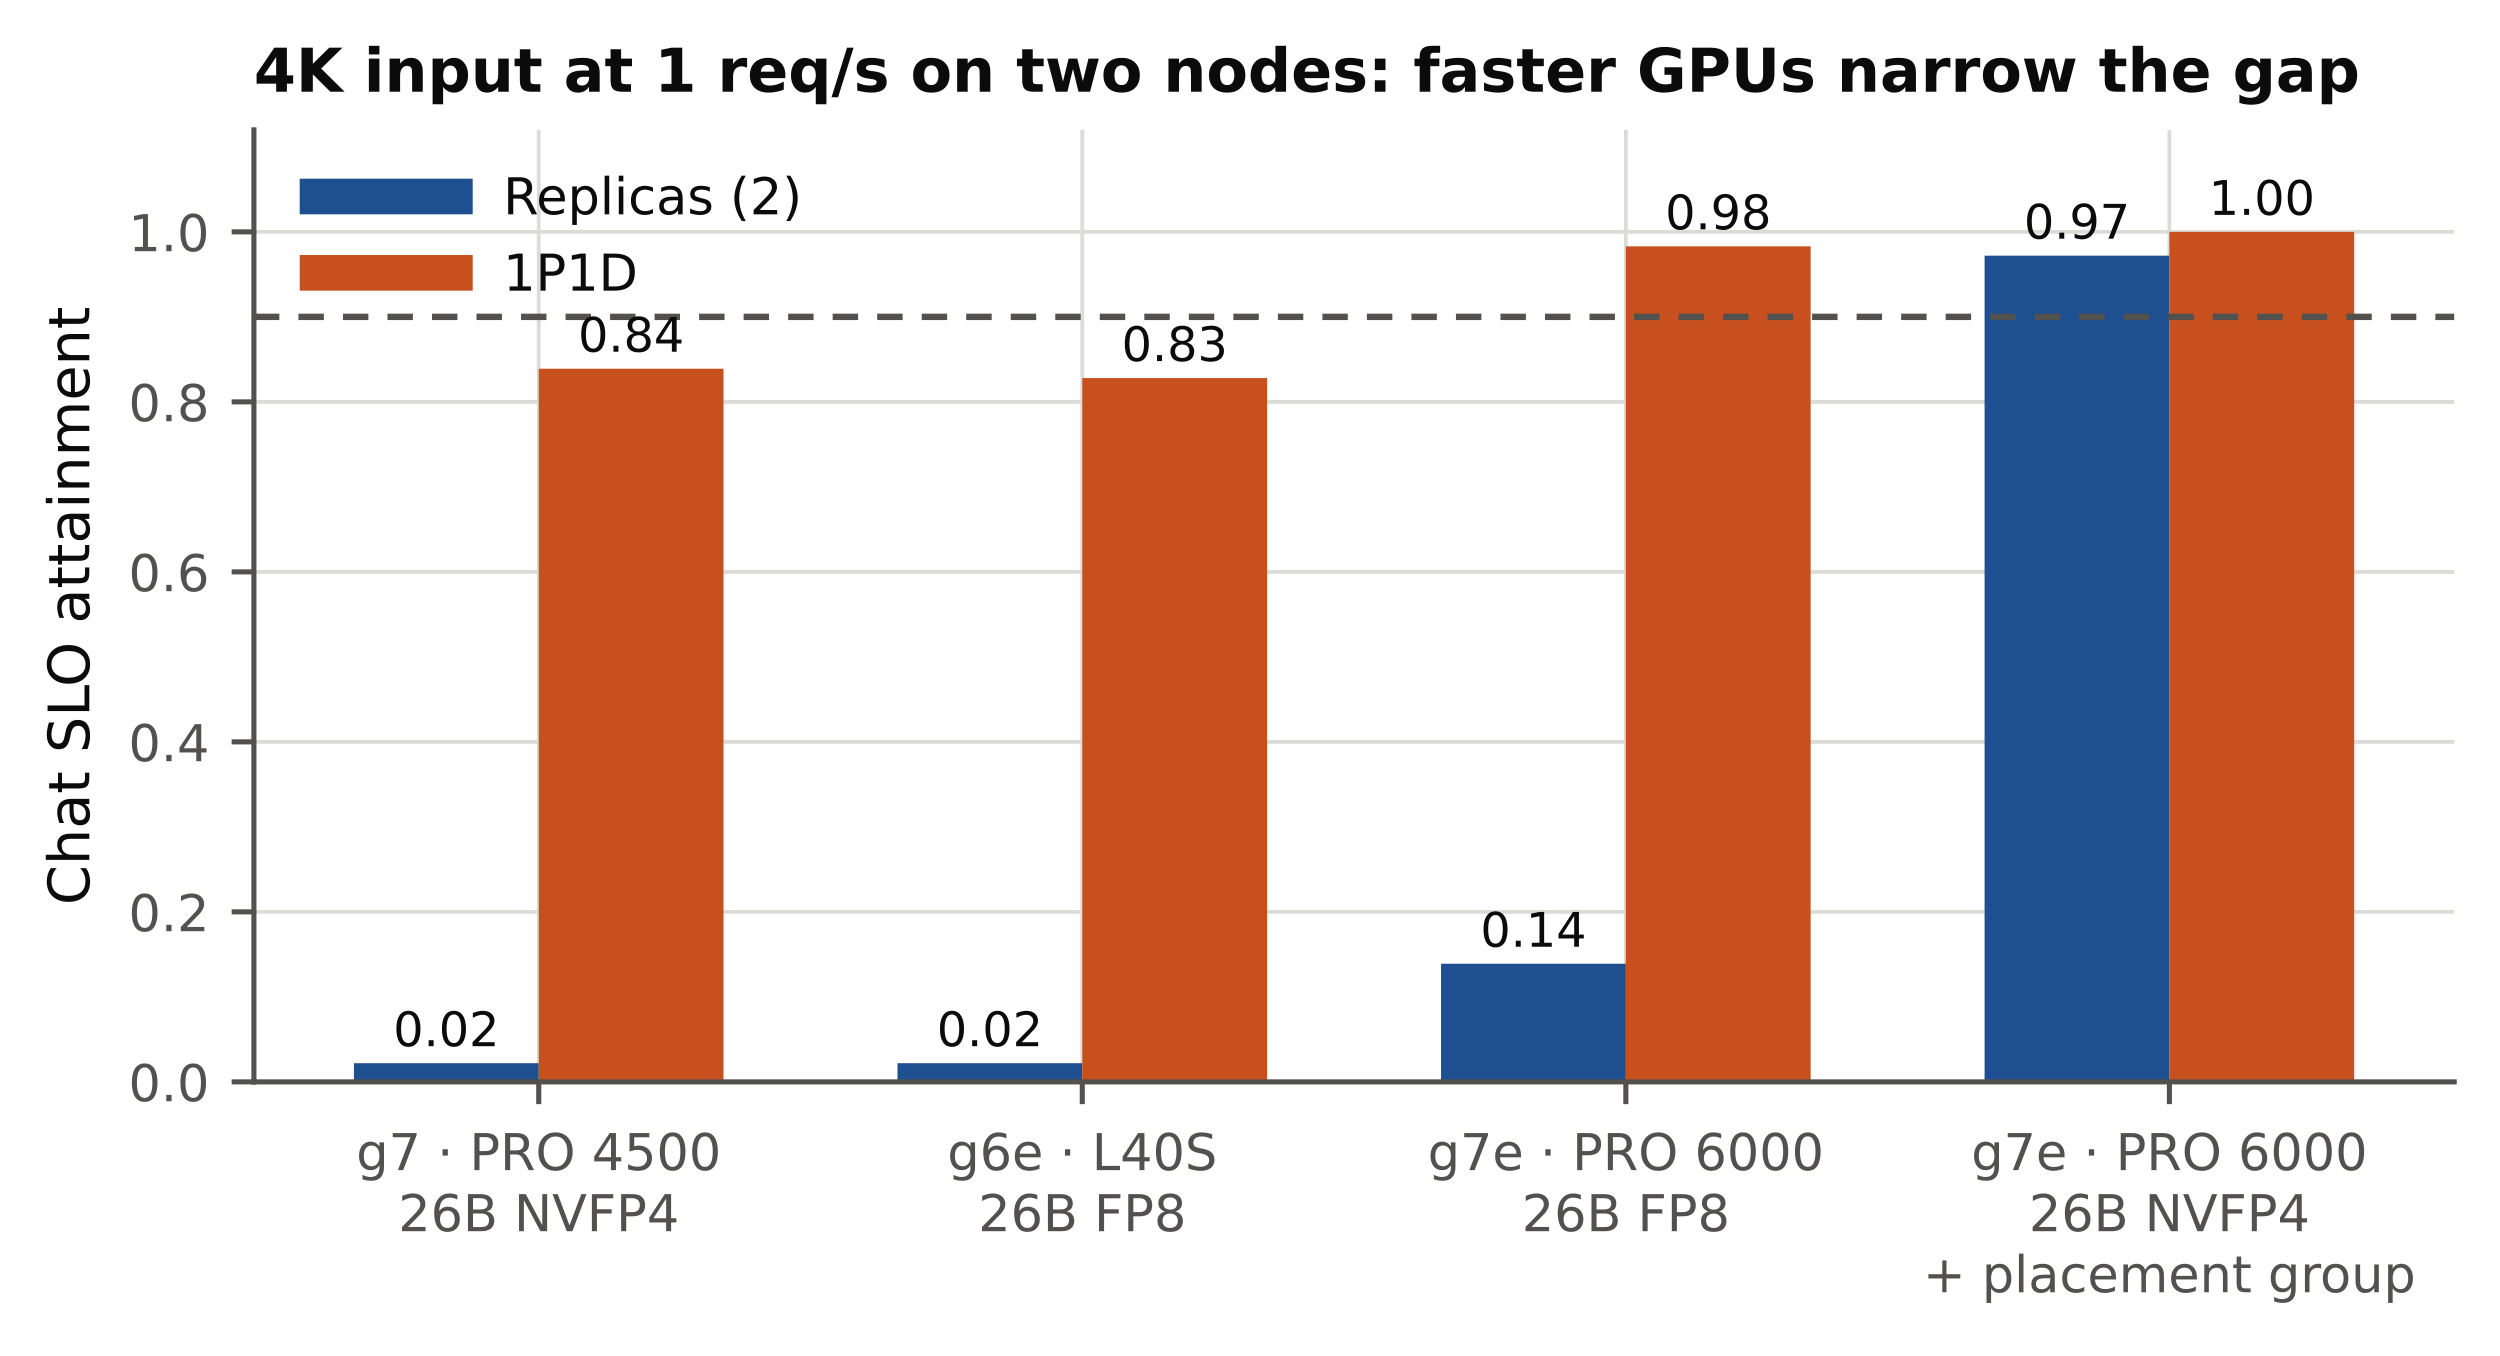
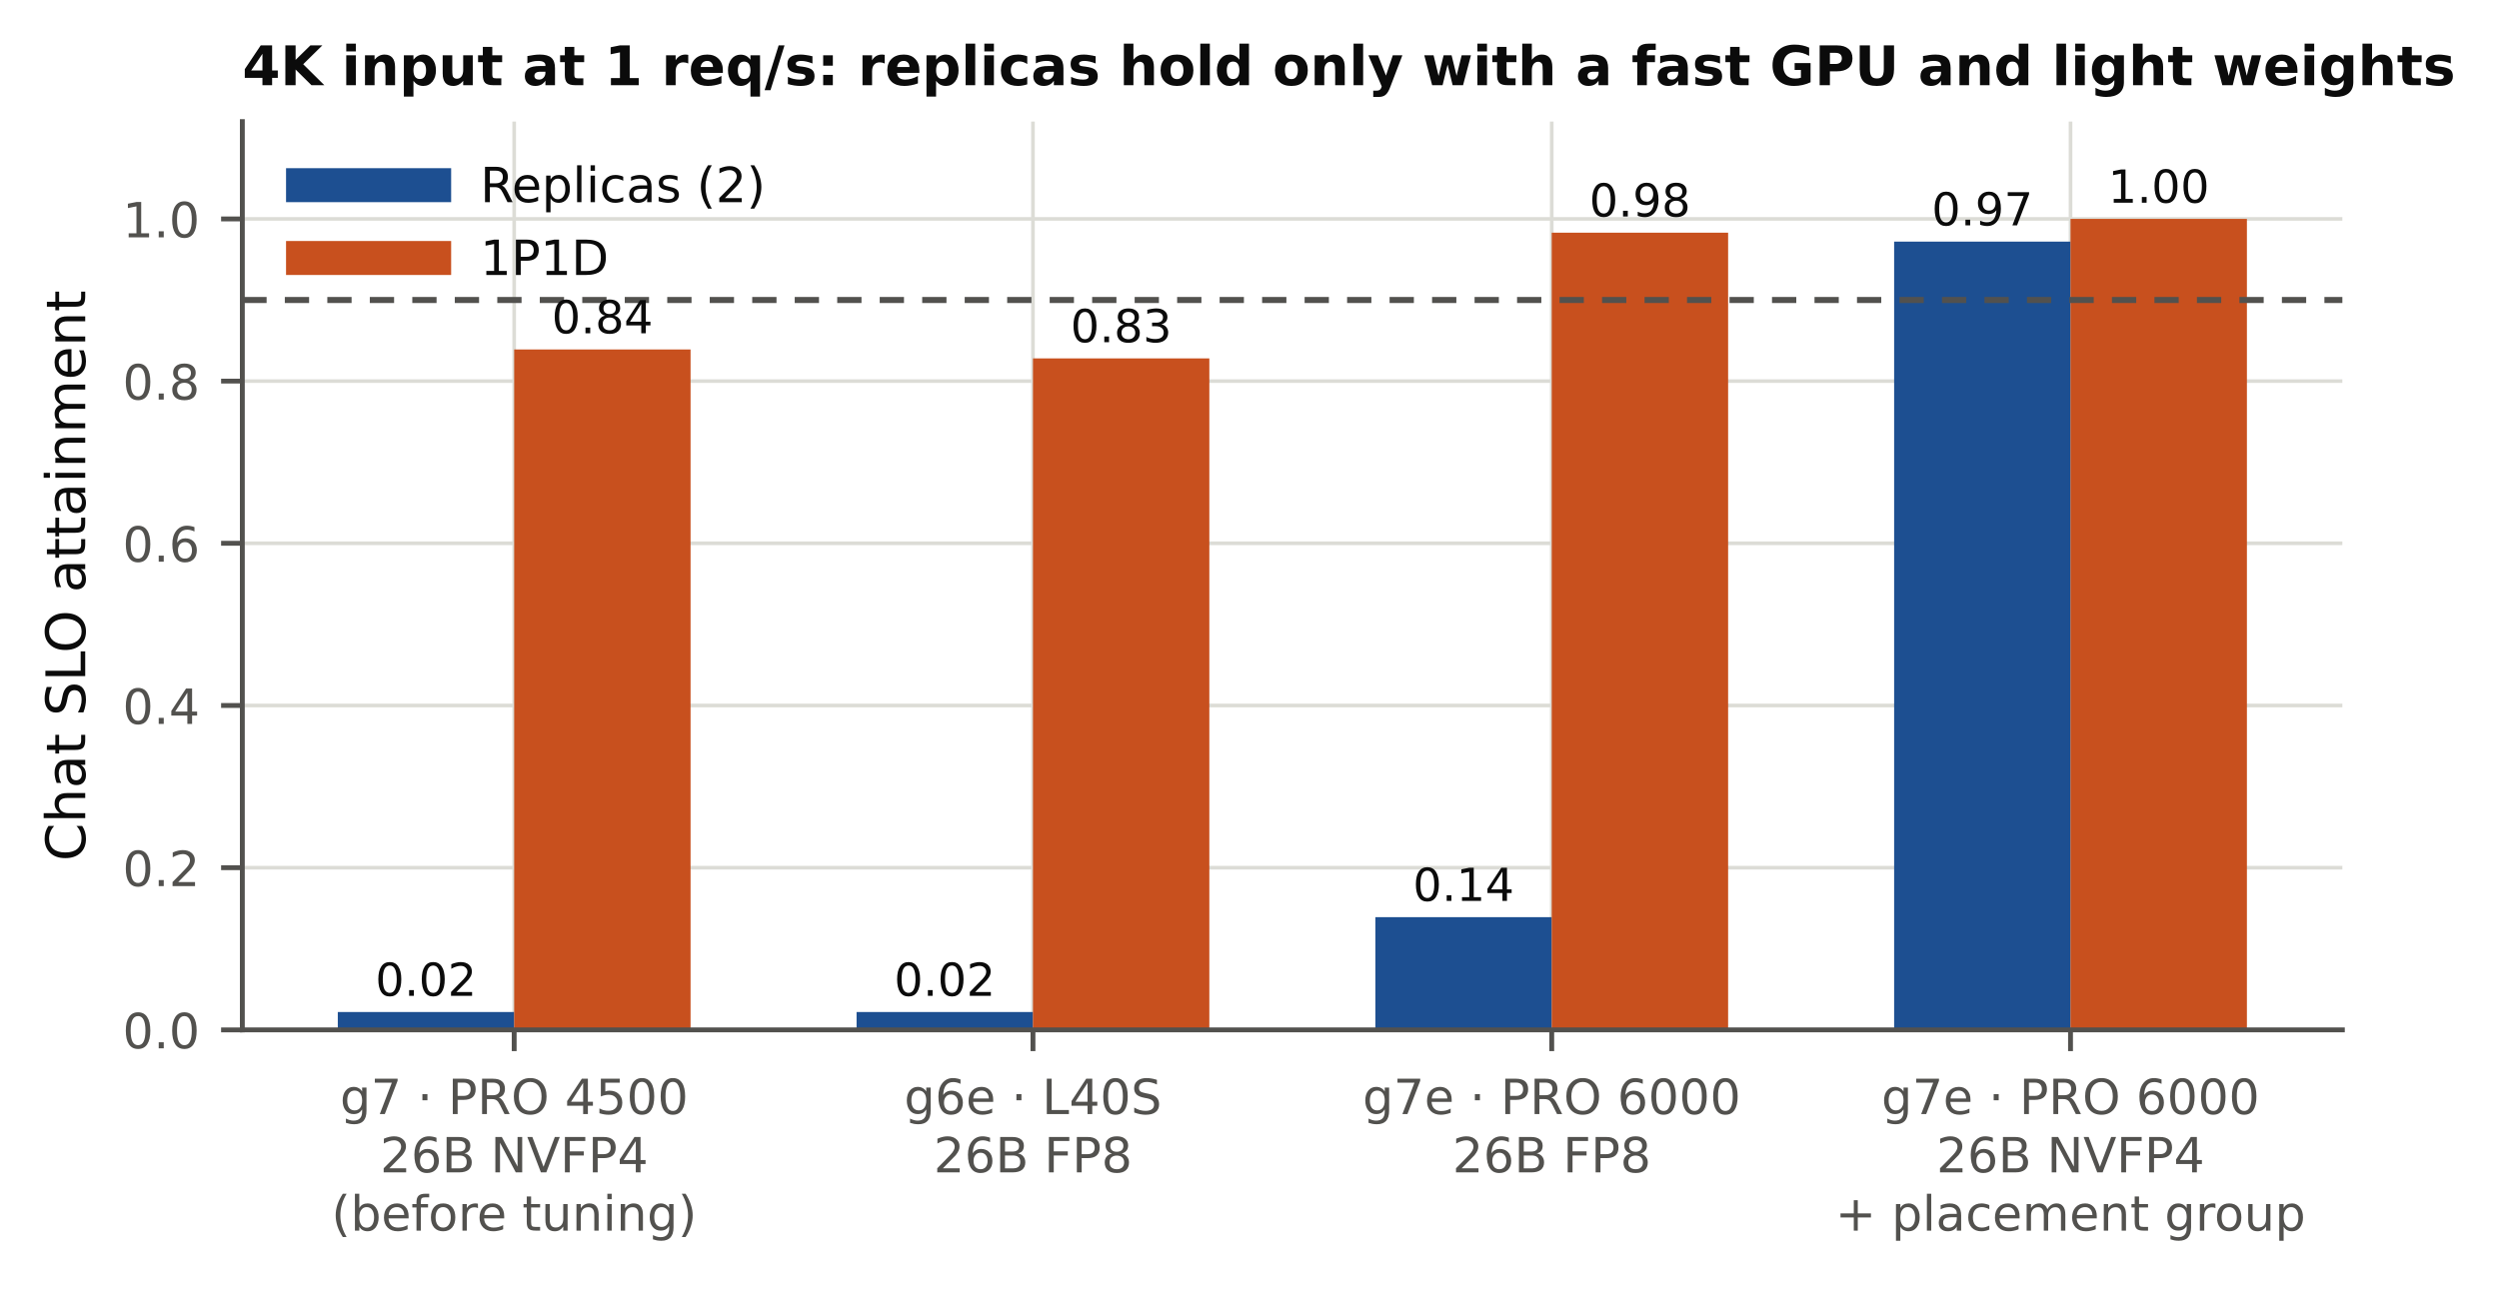
- <svg xmlns="http://www.w3.org/2000/svg" xmlns:xlink="http://www.w3.org/1999/xlink" width="393.083pt" height="213.112pt" viewBox="0 0 393.083 213.112" version="1.1">
+ <svg xmlns="http://www.w3.org/2000/svg" xmlns:xlink="http://www.w3.org/1999/xlink" width="411.688pt" height="212.732pt" viewBox="0 0 411.688 212.732" version="1.1">
  <defs>
    <style type="text/css">*{stroke-linejoin: round; stroke-linecap: butt}</style>
  </defs>
  <g id="figure_1">
    <g id="patch_1">
-       <path d="M 0 213.112  L 393.083 213.112  L 393.083 0  L 0 0  L 0 213.112  z " style="fill: none" />
+       <path d="M 0 212.732  L 411.688 212.732  L 411.688 -0  L 0 -0  L 0 212.732  z " style="fill: none" />
    </g>
    <g id="axes_1">
      <g id="patch_2">
-         <path d="M 39.923 170.107  L 385.883 170.107  L 385.883 20.419  L 39.923 20.419  L 39.923 170.107  z " style="fill: none" />
+         <path d="M 39.923 169.727  L 385.883 169.727  L 385.883 20.039  L 39.923 20.039  L 39.923 169.727  z " style="fill: none" />
      </g>
      <g id="matplotlib.axis_1">
        <g id="xtick_1">
          <g id="line2d_1">
-             <path d="M 84.707 170.107  L 84.707 20.419  " clip-path="url(#p7838398494)" style="fill: none; stroke: #dcdcd6; stroke-width: 0.6; stroke-linecap: square" />
+             <path d="M 84.707 169.727  L 84.707 20.039  " clip-path="url(#p7d61aff6e2)" style="fill: none; stroke: #dcdcd6; stroke-width: 0.6; stroke-linecap: square" />
          </g>
          <g id="line2d_2">
            <defs>
-               <path id="m64415ece80" d="M 0 0  L 0 3.5  " style="stroke: #52514e; stroke-width: 0.8" />
+               <path id="m05463c7494" d="M 0 0  L 0 3.5  " style="stroke: #52514e; stroke-width: 0.8" />
            </defs>
            <g>
-               <use xlink:href="#m64415ece80" x="84.707" y="170.107" style="fill: #52514e; stroke: #52514e; stroke-width: 0.8" />
+               <use xlink:href="#m05463c7494" x="84.707" y="169.727" style="fill: #52514e; stroke: #52514e; stroke-width: 0.8" />
            </g>
          </g>
          <g id="text_1">
-             <text style="font-size: 8px; font-family: 'DejaVu Sans', 'Bitstream Vera Sans', 'Computer Modern Sans Serif', 'Lucida Grande', 'Verdana', 'Geneva', 'Lucid', 'Arial', 'Helvetica', 'Avant Garde', sans-serif; fill: #52514e" transform="translate(56.01719 183.9854)">g7 · PRO 4500</text>
-             <text style="font-size: 8px; font-family: 'DejaVu Sans', 'Bitstream Vera Sans', 'Computer Modern Sans Serif', 'Lucida Grande', 'Verdana', 'Geneva', 'Lucid', 'Arial', 'Helvetica', 'Avant Garde', sans-serif; fill: #52514e" transform="translate(62.61469 193.587)">26B NVFP4</text>
+             <text style="font-size: 8px; font-family: 'DejaVu Sans', 'Bitstream Vera Sans', 'Computer Modern Sans Serif', 'Lucida Grande', 'Verdana', 'Geneva', 'Lucid', 'Arial', 'Helvetica', 'Avant Garde', sans-serif; fill: #52514e" transform="translate(56.01719 183.6055)">g7 · PRO 4500</text>
+             <text style="font-size: 8px; font-family: 'DejaVu Sans', 'Bitstream Vera Sans', 'Computer Modern Sans Serif', 'Lucida Grande', 'Verdana', 'Geneva', 'Lucid', 'Arial', 'Helvetica', 'Avant Garde', sans-serif; fill: #52514e" transform="translate(62.61469 193.2071)">26B NVFP4</text>
+             <text style="font-size: 8px; font-family: 'DejaVu Sans', 'Bitstream Vera Sans', 'Computer Modern Sans Serif', 'Lucida Grande', 'Verdana', 'Geneva', 'Lucid', 'Arial', 'Helvetica', 'Avant Garde', sans-serif; fill: #52514e" transform="translate(54.61656 202.8092)">(before tuning)</text>
          </g>
        </g>
        <g id="xtick_2">
          <g id="line2d_3">
-             <path d="M 170.171 170.107  L 170.171 20.419  " clip-path="url(#p7838398494)" style="fill: none; stroke: #dcdcd6; stroke-width: 0.6; stroke-linecap: square" />
+             <path d="M 170.171 169.727  L 170.171 20.039  " clip-path="url(#p7d61aff6e2)" style="fill: none; stroke: #dcdcd6; stroke-width: 0.6; stroke-linecap: square" />
          </g>
          <g id="line2d_4">
            <g>
-               <use xlink:href="#m64415ece80" x="170.171" y="170.107" style="fill: #52514e; stroke: #52514e; stroke-width: 0.8" />
+               <use xlink:href="#m05463c7494" x="170.171" y="169.727" style="fill: #52514e; stroke: #52514e; stroke-width: 0.8" />
            </g>
          </g>
          <g id="text_2">
-             <text style="font-size: 8px; font-family: 'DejaVu Sans', 'Bitstream Vera Sans', 'Computer Modern Sans Serif', 'Lucida Grande', 'Verdana', 'Geneva', 'Lucid', 'Arial', 'Helvetica', 'Avant Garde', sans-serif; fill: #52514e" transform="translate(148.9535 183.9854)">g6e · L40S</text>
-             <text style="font-size: 8px; font-family: 'DejaVu Sans', 'Bitstream Vera Sans', 'Computer Modern Sans Serif', 'Lucida Grande', 'Verdana', 'Geneva', 'Lucid', 'Arial', 'Helvetica', 'Avant Garde', sans-serif; fill: #52514e" transform="translate(153.8079 193.587)">26B FP8</text>
+             <text style="font-size: 8px; font-family: 'DejaVu Sans', 'Bitstream Vera Sans', 'Computer Modern Sans Serif', 'Lucida Grande', 'Verdana', 'Geneva', 'Lucid', 'Arial', 'Helvetica', 'Avant Garde', sans-serif; fill: #52514e" transform="translate(148.9535 183.6055)">g6e · L40S</text>
+             <text style="font-size: 8px; font-family: 'DejaVu Sans', 'Bitstream Vera Sans', 'Computer Modern Sans Serif', 'Lucida Grande', 'Verdana', 'Geneva', 'Lucid', 'Arial', 'Helvetica', 'Avant Garde', sans-serif; fill: #52514e" transform="translate(153.8079 193.2071)">26B FP8</text>
          </g>
        </g>
        <g id="xtick_3">
          <g id="line2d_5">
-             <path d="M 255.635 170.107  L 255.635 20.419  " clip-path="url(#p7838398494)" style="fill: none; stroke: #dcdcd6; stroke-width: 0.6; stroke-linecap: square" />
+             <path d="M 255.635 169.727  L 255.635 20.039  " clip-path="url(#p7d61aff6e2)" style="fill: none; stroke: #dcdcd6; stroke-width: 0.6; stroke-linecap: square" />
          </g>
          <g id="line2d_6">
            <g>
-               <use xlink:href="#m64415ece80" x="255.635" y="170.107" style="fill: #52514e; stroke: #52514e; stroke-width: 0.8" />
+               <use xlink:href="#m05463c7494" x="255.635" y="169.727" style="fill: #52514e; stroke: #52514e; stroke-width: 0.8" />
            </g>
          </g>
          <g id="text_3">
-             <text style="font-size: 8px; font-family: 'DejaVu Sans', 'Bitstream Vera Sans', 'Computer Modern Sans Serif', 'Lucida Grande', 'Verdana', 'Geneva', 'Lucid', 'Arial', 'Helvetica', 'Avant Garde', sans-serif; fill: #52514e" transform="translate(224.4848 183.9854)">g7e · PRO 6000</text>
-             <text style="font-size: 8px; font-family: 'DejaVu Sans', 'Bitstream Vera Sans', 'Computer Modern Sans Serif', 'Lucida Grande', 'Verdana', 'Geneva', 'Lucid', 'Arial', 'Helvetica', 'Avant Garde', sans-serif; fill: #52514e" transform="translate(239.2723 193.587)">26B FP8</text>
+             <text style="font-size: 8px; font-family: 'DejaVu Sans', 'Bitstream Vera Sans', 'Computer Modern Sans Serif', 'Lucida Grande', 'Verdana', 'Geneva', 'Lucid', 'Arial', 'Helvetica', 'Avant Garde', sans-serif; fill: #52514e" transform="translate(224.4848 183.6055)">g7e · PRO 6000</text>
+             <text style="font-size: 8px; font-family: 'DejaVu Sans', 'Bitstream Vera Sans', 'Computer Modern Sans Serif', 'Lucida Grande', 'Verdana', 'Geneva', 'Lucid', 'Arial', 'Helvetica', 'Avant Garde', sans-serif; fill: #52514e" transform="translate(239.2723 193.2071)">26B FP8</text>
          </g>
        </g>
        <g id="xtick_4">
          <g id="line2d_7">
-             <path d="M 341.1 170.107  L 341.1 20.419  " clip-path="url(#p7838398494)" style="fill: none; stroke: #dcdcd6; stroke-width: 0.6; stroke-linecap: square" />
+             <path d="M 341.1 169.727  L 341.1 20.039  " clip-path="url(#p7d61aff6e2)" style="fill: none; stroke: #dcdcd6; stroke-width: 0.6; stroke-linecap: square" />
          </g>
          <g id="line2d_8">
            <g>
-               <use xlink:href="#m64415ece80" x="341.1" y="170.107" style="fill: #52514e; stroke: #52514e; stroke-width: 0.8" />
+               <use xlink:href="#m05463c7494" x="341.1" y="169.727" style="fill: #52514e; stroke: #52514e; stroke-width: 0.8" />
            </g>
          </g>
          <g id="text_4">
-             <text style="font-size: 8px; font-family: 'DejaVu Sans', 'Bitstream Vera Sans', 'Computer Modern Sans Serif', 'Lucida Grande', 'Verdana', 'Geneva', 'Lucid', 'Arial', 'Helvetica', 'Avant Garde', sans-serif; fill: #52514e" transform="translate(309.9492 183.9854)">g7e · PRO 6000</text>
-             <text style="font-size: 8px; font-family: 'DejaVu Sans', 'Bitstream Vera Sans', 'Computer Modern Sans Serif', 'Lucida Grande', 'Verdana', 'Geneva', 'Lucid', 'Arial', 'Helvetica', 'Avant Garde', sans-serif; fill: #52514e" transform="translate(319.008 193.587)">26B NVFP4</text>
-             <text style="font-size: 8px; font-family: 'DejaVu Sans', 'Bitstream Vera Sans', 'Computer Modern Sans Serif', 'Lucida Grande', 'Verdana', 'Geneva', 'Lucid', 'Arial', 'Helvetica', 'Avant Garde', sans-serif; fill: #52514e" transform="translate(302.3648 203.1892)">+ placement group</text>
+             <text style="font-size: 8px; font-family: 'DejaVu Sans', 'Bitstream Vera Sans', 'Computer Modern Sans Serif', 'Lucida Grande', 'Verdana', 'Geneva', 'Lucid', 'Arial', 'Helvetica', 'Avant Garde', sans-serif; fill: #52514e" transform="translate(309.9492 183.6055)">g7e · PRO 6000</text>
+             <text style="font-size: 8px; font-family: 'DejaVu Sans', 'Bitstream Vera Sans', 'Computer Modern Sans Serif', 'Lucida Grande', 'Verdana', 'Geneva', 'Lucid', 'Arial', 'Helvetica', 'Avant Garde', sans-serif; fill: #52514e" transform="translate(319.008 193.2071)">26B NVFP4</text>
+             <text style="font-size: 8px; font-family: 'DejaVu Sans', 'Bitstream Vera Sans', 'Computer Modern Sans Serif', 'Lucida Grande', 'Verdana', 'Geneva', 'Lucid', 'Arial', 'Helvetica', 'Avant Garde', sans-serif; fill: #52514e" transform="translate(302.3648 202.8092)">+ placement group</text>
          </g>
        </g>
      </g>
      <g id="matplotlib.axis_2">
        <g id="ytick_1">
          <g id="line2d_9">
-             <path d="M 39.923 170.107  L 385.883 170.107  " clip-path="url(#p7838398494)" style="fill: none; stroke: #dcdcd6; stroke-width: 0.6; stroke-linecap: square" />
+             <path d="M 39.923 169.727  L 385.883 169.727  " clip-path="url(#p7d61aff6e2)" style="fill: none; stroke: #dcdcd6; stroke-width: 0.6; stroke-linecap: square" />
          </g>
          <g id="line2d_10">
            <defs>
-               <path id="mbf4fe4b788" d="M 0 0  L -3.5 0  " style="stroke: #52514e; stroke-width: 0.8" />
+               <path id="m3a951253a5" d="M 0 0  L -3.5 0  " style="stroke: #52514e; stroke-width: 0.8" />
            </defs>
            <g>
-               <use xlink:href="#mbf4fe4b788" x="39.923" y="170.107" style="fill: #52514e; stroke: #52514e; stroke-width: 0.8" />
+               <use xlink:href="#m3a951253a5" x="39.923" y="169.727" style="fill: #52514e; stroke: #52514e; stroke-width: 0.8" />
            </g>
          </g>
          <g id="text_5">
-             <text style="font-size: 8px; font-family: 'DejaVu Sans', 'Bitstream Vera Sans', 'Computer Modern Sans Serif', 'Lucida Grande', 'Verdana', 'Geneva', 'Lucid', 'Arial', 'Helvetica', 'Avant Garde', sans-serif; text-anchor: end; fill: #52514e" x="32.923" y="173.146" transform="rotate(-0 32.9232 173.1456)">0.0</text>
+             <text style="font-size: 8px; font-family: 'DejaVu Sans', 'Bitstream Vera Sans', 'Computer Modern Sans Serif', 'Lucida Grande', 'Verdana', 'Geneva', 'Lucid', 'Arial', 'Helvetica', 'Avant Garde', sans-serif; text-anchor: end; fill: #52514e" x="32.923" y="172.766" transform="rotate(-0 32.9232 172.7657)">0.0</text>
          </g>
        </g>
        <g id="ytick_2">
          <g id="line2d_11">
-             <path d="M 39.923 143.377  L 385.883 143.377  " clip-path="url(#p7838398494)" style="fill: none; stroke: #dcdcd6; stroke-width: 0.6; stroke-linecap: square" />
+             <path d="M 39.923 142.997  L 385.883 142.997  " clip-path="url(#p7d61aff6e2)" style="fill: none; stroke: #dcdcd6; stroke-width: 0.6; stroke-linecap: square" />
          </g>
          <g id="line2d_12">
            <g>
-               <use xlink:href="#mbf4fe4b788" x="39.923" y="143.377" style="fill: #52514e; stroke: #52514e; stroke-width: 0.8" />
+               <use xlink:href="#m3a951253a5" x="39.923" y="142.997" style="fill: #52514e; stroke: #52514e; stroke-width: 0.8" />
            </g>
          </g>
          <g id="text_6">
-             <text style="font-size: 8px; font-family: 'DejaVu Sans', 'Bitstream Vera Sans', 'Computer Modern Sans Serif', 'Lucida Grande', 'Verdana', 'Geneva', 'Lucid', 'Arial', 'Helvetica', 'Avant Garde', sans-serif; text-anchor: end; fill: #52514e" x="32.923" y="146.416" transform="rotate(-0 32.9232 146.4156)">0.2</text>
+             <text style="font-size: 8px; font-family: 'DejaVu Sans', 'Bitstream Vera Sans', 'Computer Modern Sans Serif', 'Lucida Grande', 'Verdana', 'Geneva', 'Lucid', 'Arial', 'Helvetica', 'Avant Garde', sans-serif; text-anchor: end; fill: #52514e" x="32.923" y="146.036" transform="rotate(-0 32.9232 146.0357)">0.2</text>
          </g>
        </g>
        <g id="ytick_3">
          <g id="line2d_13">
-             <path d="M 39.923 116.647  L 385.883 116.647  " clip-path="url(#p7838398494)" style="fill: none; stroke: #dcdcd6; stroke-width: 0.6; stroke-linecap: square" />
+             <path d="M 39.923 116.267  L 385.883 116.267  " clip-path="url(#p7d61aff6e2)" style="fill: none; stroke: #dcdcd6; stroke-width: 0.6; stroke-linecap: square" />
          </g>
          <g id="line2d_14">
            <g>
-               <use xlink:href="#mbf4fe4b788" x="39.923" y="116.647" style="fill: #52514e; stroke: #52514e; stroke-width: 0.8" />
+               <use xlink:href="#m3a951253a5" x="39.923" y="116.267" style="fill: #52514e; stroke: #52514e; stroke-width: 0.8" />
            </g>
          </g>
          <g id="text_7">
-             <text style="font-size: 8px; font-family: 'DejaVu Sans', 'Bitstream Vera Sans', 'Computer Modern Sans Serif', 'Lucida Grande', 'Verdana', 'Geneva', 'Lucid', 'Arial', 'Helvetica', 'Avant Garde', sans-serif; text-anchor: end; fill: #52514e" x="32.923" y="119.686" transform="rotate(-0 32.9232 119.6856)">0.4</text>
+             <text style="font-size: 8px; font-family: 'DejaVu Sans', 'Bitstream Vera Sans', 'Computer Modern Sans Serif', 'Lucida Grande', 'Verdana', 'Geneva', 'Lucid', 'Arial', 'Helvetica', 'Avant Garde', sans-serif; text-anchor: end; fill: #52514e" x="32.923" y="119.306" transform="rotate(-0 32.9232 119.3057)">0.4</text>
          </g>
        </g>
        <g id="ytick_4">
          <g id="line2d_15">
-             <path d="M 39.923 89.917  L 385.883 89.917  " clip-path="url(#p7838398494)" style="fill: none; stroke: #dcdcd6; stroke-width: 0.6; stroke-linecap: square" />
+             <path d="M 39.923 89.537  L 385.883 89.537  " clip-path="url(#p7d61aff6e2)" style="fill: none; stroke: #dcdcd6; stroke-width: 0.6; stroke-linecap: square" />
          </g>
          <g id="line2d_16">
            <g>
-               <use xlink:href="#mbf4fe4b788" x="39.923" y="89.917" style="fill: #52514e; stroke: #52514e; stroke-width: 0.8" />
+               <use xlink:href="#m3a951253a5" x="39.923" y="89.537" style="fill: #52514e; stroke: #52514e; stroke-width: 0.8" />
            </g>
          </g>
          <g id="text_8">
-             <text style="font-size: 8px; font-family: 'DejaVu Sans', 'Bitstream Vera Sans', 'Computer Modern Sans Serif', 'Lucida Grande', 'Verdana', 'Geneva', 'Lucid', 'Arial', 'Helvetica', 'Avant Garde', sans-serif; text-anchor: end; fill: #52514e" x="32.923" y="92.956" transform="rotate(-0 32.9232 92.95558)">0.6</text>
+             <text style="font-size: 8px; font-family: 'DejaVu Sans', 'Bitstream Vera Sans', 'Computer Modern Sans Serif', 'Lucida Grande', 'Verdana', 'Geneva', 'Lucid', 'Arial', 'Helvetica', 'Avant Garde', sans-serif; text-anchor: end; fill: #52514e" x="32.923" y="92.576" transform="rotate(-0 32.9232 92.57566)">0.6</text>
          </g>
        </g>
        <g id="ytick_5">
          <g id="line2d_17">
-             <path d="M 39.923 63.187  L 385.883 63.187  " clip-path="url(#p7838398494)" style="fill: none; stroke: #dcdcd6; stroke-width: 0.6; stroke-linecap: square" />
+             <path d="M 39.923 62.807  L 385.883 62.807  " clip-path="url(#p7d61aff6e2)" style="fill: none; stroke: #dcdcd6; stroke-width: 0.6; stroke-linecap: square" />
          </g>
          <g id="line2d_18">
            <g>
-               <use xlink:href="#mbf4fe4b788" x="39.923" y="63.187" style="fill: #52514e; stroke: #52514e; stroke-width: 0.8" />
+               <use xlink:href="#m3a951253a5" x="39.923" y="62.807" style="fill: #52514e; stroke: #52514e; stroke-width: 0.8" />
            </g>
          </g>
          <g id="text_9">
-             <text style="font-size: 8px; font-family: 'DejaVu Sans', 'Bitstream Vera Sans', 'Computer Modern Sans Serif', 'Lucida Grande', 'Verdana', 'Geneva', 'Lucid', 'Arial', 'Helvetica', 'Avant Garde', sans-serif; text-anchor: end; fill: #52514e" x="32.923" y="66.226" transform="rotate(-0 32.9232 66.22558)">0.8</text>
+             <text style="font-size: 8px; font-family: 'DejaVu Sans', 'Bitstream Vera Sans', 'Computer Modern Sans Serif', 'Lucida Grande', 'Verdana', 'Geneva', 'Lucid', 'Arial', 'Helvetica', 'Avant Garde', sans-serif; text-anchor: end; fill: #52514e" x="32.923" y="65.846" transform="rotate(-0 32.9232 65.84566)">0.8</text>
          </g>
        </g>
        <g id="ytick_6">
          <g id="line2d_19">
-             <path d="M 39.923 36.457  L 385.883 36.457  " clip-path="url(#p7838398494)" style="fill: none; stroke: #dcdcd6; stroke-width: 0.6; stroke-linecap: square" />
+             <path d="M 39.923 36.077  L 385.883 36.077  " clip-path="url(#p7d61aff6e2)" style="fill: none; stroke: #dcdcd6; stroke-width: 0.6; stroke-linecap: square" />
          </g>
          <g id="line2d_20">
            <g>
-               <use xlink:href="#mbf4fe4b788" x="39.923" y="36.457" style="fill: #52514e; stroke: #52514e; stroke-width: 0.8" />
+               <use xlink:href="#m3a951253a5" x="39.923" y="36.077" style="fill: #52514e; stroke: #52514e; stroke-width: 0.8" />
            </g>
          </g>
          <g id="text_10">
-             <text style="font-size: 8px; font-family: 'DejaVu Sans', 'Bitstream Vera Sans', 'Computer Modern Sans Serif', 'Lucida Grande', 'Verdana', 'Geneva', 'Lucid', 'Arial', 'Helvetica', 'Avant Garde', sans-serif; text-anchor: end; fill: #52514e" x="32.923" y="39.496" transform="rotate(-0 32.9232 39.49558)">1.0</text>
+             <text style="font-size: 8px; font-family: 'DejaVu Sans', 'Bitstream Vera Sans', 'Computer Modern Sans Serif', 'Lucida Grande', 'Verdana', 'Geneva', 'Lucid', 'Arial', 'Helvetica', 'Avant Garde', sans-serif; text-anchor: end; fill: #52514e" x="32.923" y="39.116" transform="rotate(-0 32.9232 39.11566)">1.0</text>
          </g>
        </g>
        <g id="text_11">
-           <text style="font-size: 9px; font-family: 'DejaVu Sans', 'Bitstream Vera Sans', 'Computer Modern Sans Serif', 'Lucida Grande', 'Verdana', 'Geneva', 'Lucid', 'Arial', 'Helvetica', 'Avant Garde', sans-serif; text-anchor: middle; fill: #0b0b0b" x="14.039" y="95.263" transform="rotate(-90 14.03859 95.26252)">Chat SLO attainment</text>
+           <text style="font-size: 9px; font-family: 'DejaVu Sans', 'Bitstream Vera Sans', 'Computer Modern Sans Serif', 'Lucida Grande', 'Verdana', 'Geneva', 'Lucid', 'Arial', 'Helvetica', 'Avant Garde', sans-serif; text-anchor: middle; fill: #0b0b0b" x="14.039" y="94.883" transform="rotate(-90 14.03859 94.88259)">Chat SLO attainment</text>
        </g>
      </g>
      <g id="patch_3">
-         <path d="M 55.649 170.107  L 84.707 170.107  L 84.707 167.166  L 55.649 167.166  z " clip-path="url(#p7838398494)" style="fill: #1d4f91" />
+         <path d="M 55.649 169.727  L 84.707 169.727  L 84.707 166.786  L 55.649 166.786  z " clip-path="url(#p7d61aff6e2)" style="fill: #1d4f91" />
      </g>
      <g id="patch_4">
-         <path d="M 84.707 170.107  L 113.764 170.107  L 113.764 57.974  L 84.707 57.974  z " clip-path="url(#p7838398494)" style="fill: #c8501e" />
+         <path d="M 84.707 169.727  L 113.764 169.727  L 113.764 57.594  L 84.707 57.594  z " clip-path="url(#p7d61aff6e2)" style="fill: #c8501e" />
      </g>
      <g id="patch_5">
-         <path d="M 141.113 170.107  L 170.171 170.107  L 170.171 167.166  L 141.113 167.166  z " clip-path="url(#p7838398494)" style="fill: #1d4f91" />
+         <path d="M 141.113 169.727  L 170.171 169.727  L 170.171 166.786  L 141.113 166.786  z " clip-path="url(#p7d61aff6e2)" style="fill: #1d4f91" />
      </g>
      <g id="patch_6">
-         <path d="M 170.171 170.107  L 199.229 170.107  L 199.229 59.444  L 170.171 59.444  z " clip-path="url(#p7838398494)" style="fill: #c8501e" />
+         <path d="M 170.171 169.727  L 199.229 169.727  L 199.229 59.064  L 170.171 59.064  z " clip-path="url(#p7d61aff6e2)" style="fill: #c8501e" />
      </g>
      <g id="patch_7">
-         <path d="M 226.578 170.107  L 255.635 170.107  L 255.635 151.529  L 226.578 151.529  z " clip-path="url(#p7838398494)" style="fill: #1d4f91" />
+         <path d="M 226.578 169.727  L 255.635 169.727  L 255.635 151.149  L 226.578 151.149  z " clip-path="url(#p7d61aff6e2)" style="fill: #1d4f91" />
      </g>
      <g id="patch_8">
-         <path d="M 255.635 170.107  L 284.693 170.107  L 284.693 38.729  L 255.635 38.729  z " clip-path="url(#p7838398494)" style="fill: #c8501e" />
+         <path d="M 255.635 169.727  L 284.693 169.727  L 284.693 38.349  L 255.635 38.349  z " clip-path="url(#p7d61aff6e2)" style="fill: #c8501e" />
      </g>
      <g id="patch_9">
-         <path d="M 312.042 170.107  L 341.1 170.107  L 341.1 40.199  L 312.042 40.199  z " clip-path="url(#p7838398494)" style="fill: #1d4f91" />
+         <path d="M 312.042 169.727  L 341.1 169.727  L 341.1 39.819  L 312.042 39.819  z " clip-path="url(#p7d61aff6e2)" style="fill: #1d4f91" />
      </g>
      <g id="patch_10">
-         <path d="M 341.1 170.107  L 370.158 170.107  L 370.158 36.457  L 341.1 36.457  z " clip-path="url(#p7838398494)" style="fill: #c8501e" />
+         <path d="M 341.1 169.727  L 370.158 169.727  L 370.158 36.077  L 341.1 36.077  z " clip-path="url(#p7d61aff6e2)" style="fill: #c8501e" />
      </g>
      <g id="line2d_21">
-         <path d="M 39.923 49.822  L 385.883 49.822  " clip-path="url(#p7838398494)" style="fill: none; stroke-dasharray: 4,3; stroke-dashoffset: 0; stroke: #52514e" />
+         <path d="M 39.923 49.442  L 385.883 49.442  " clip-path="url(#p7d61aff6e2)" style="fill: none; stroke-dasharray: 4,3; stroke-dashoffset: 0; stroke: #52514e" />
      </g>
      <g id="patch_11">
-         <path d="M 39.923 170.107  L 39.923 20.419  " style="fill: none; stroke: #52514e; stroke-width: 0.8; stroke-linejoin: miter; stroke-linecap: square" />
+         <path d="M 39.923 169.727  L 39.923 20.039  " style="fill: none; stroke: #52514e; stroke-width: 0.8; stroke-linejoin: miter; stroke-linecap: square" />
      </g>
      <g id="patch_12">
-         <path d="M 39.923 170.107  L 385.883 170.107  " style="fill: none; stroke: #52514e; stroke-width: 0.8; stroke-linejoin: miter; stroke-linecap: square" />
+         <path d="M 39.923 169.727  L 385.883 169.727  " style="fill: none; stroke: #52514e; stroke-width: 0.8; stroke-linejoin: miter; stroke-linecap: square" />
      </g>
      <g id="text_12">
-         <text style="font-size: 7.5px; font-family: 'DejaVu Sans', 'Bitstream Vera Sans', 'Computer Modern Sans Serif', 'Lucida Grande', 'Verdana', 'Geneva', 'Lucid', 'Arial', 'Helvetica', 'Avant Garde', sans-serif; text-anchor: middle; fill: #0b0b0b" x="70.178" y="164.493" transform="rotate(-0 70.17761 164.4932)">0.02</text>
+         <text style="font-size: 7.5px; font-family: 'DejaVu Sans', 'Bitstream Vera Sans', 'Computer Modern Sans Serif', 'Lucida Grande', 'Verdana', 'Geneva', 'Lucid', 'Arial', 'Helvetica', 'Avant Garde', sans-serif; text-anchor: middle; fill: #0b0b0b" x="70.178" y="164.113" transform="rotate(-0 70.17761 164.1133)">0.02</text>
      </g>
      <g id="text_13">
-         <text style="font-size: 7.5px; font-family: 'DejaVu Sans', 'Bitstream Vera Sans', 'Computer Modern Sans Serif', 'Lucida Grande', 'Verdana', 'Geneva', 'Lucid', 'Arial', 'Helvetica', 'Avant Garde', sans-serif; text-anchor: middle; fill: #0b0b0b" x="99.236" y="55.301" transform="rotate(-0 99.23552 55.30117)">0.84</text>
+         <text style="font-size: 7.5px; font-family: 'DejaVu Sans', 'Bitstream Vera Sans', 'Computer Modern Sans Serif', 'Lucida Grande', 'Verdana', 'Geneva', 'Lucid', 'Arial', 'Helvetica', 'Avant Garde', sans-serif; text-anchor: middle; fill: #0b0b0b" x="99.236" y="54.921" transform="rotate(-0 99.23552 54.92124)">0.84</text>
      </g>
      <g id="text_14">
-         <text style="font-size: 7.5px; font-family: 'DejaVu Sans', 'Bitstream Vera Sans', 'Computer Modern Sans Serif', 'Lucida Grande', 'Verdana', 'Geneva', 'Lucid', 'Arial', 'Helvetica', 'Avant Garde', sans-serif; text-anchor: middle; fill: #0b0b0b" x="155.642" y="164.493" transform="rotate(-0 155.642 164.4932)">0.02</text>
+         <text style="font-size: 7.5px; font-family: 'DejaVu Sans', 'Bitstream Vera Sans', 'Computer Modern Sans Serif', 'Lucida Grande', 'Verdana', 'Geneva', 'Lucid', 'Arial', 'Helvetica', 'Avant Garde', sans-serif; text-anchor: middle; fill: #0b0b0b" x="155.642" y="164.113" transform="rotate(-0 155.642 164.1133)">0.02</text>
      </g>
      <g id="text_15">
-         <text style="font-size: 7.5px; font-family: 'DejaVu Sans', 'Bitstream Vera Sans', 'Computer Modern Sans Serif', 'Lucida Grande', 'Verdana', 'Geneva', 'Lucid', 'Arial', 'Helvetica', 'Avant Garde', sans-serif; text-anchor: middle; fill: #0b0b0b" x="184.7" y="56.771" transform="rotate(-0 184.6999 56.77132)">0.83</text>
+         <text style="font-size: 7.5px; font-family: 'DejaVu Sans', 'Bitstream Vera Sans', 'Computer Modern Sans Serif', 'Lucida Grande', 'Verdana', 'Geneva', 'Lucid', 'Arial', 'Helvetica', 'Avant Garde', sans-serif; text-anchor: middle; fill: #0b0b0b" x="184.7" y="56.391" transform="rotate(-0 184.6999 56.39139)">0.83</text>
      </g>
      <g id="text_16">
-         <text style="font-size: 7.5px; font-family: 'DejaVu Sans', 'Bitstream Vera Sans', 'Computer Modern Sans Serif', 'Lucida Grande', 'Verdana', 'Geneva', 'Lucid', 'Arial', 'Helvetica', 'Avant Garde', sans-serif; text-anchor: middle; fill: #0b0b0b" x="241.106" y="148.856" transform="rotate(-0 241.1065 148.8562)">0.14</text>
+         <text style="font-size: 7.5px; font-family: 'DejaVu Sans', 'Bitstream Vera Sans', 'Computer Modern Sans Serif', 'Lucida Grande', 'Verdana', 'Geneva', 'Lucid', 'Arial', 'Helvetica', 'Avant Garde', sans-serif; text-anchor: middle; fill: #0b0b0b" x="241.106" y="148.476" transform="rotate(-0 241.1065 148.4762)">0.14</text>
      </g>
      <g id="text_17">
-         <text style="font-size: 7.5px; font-family: 'DejaVu Sans', 'Bitstream Vera Sans', 'Computer Modern Sans Serif', 'Lucida Grande', 'Verdana', 'Geneva', 'Lucid', 'Arial', 'Helvetica', 'Avant Garde', sans-serif; text-anchor: middle; fill: #0b0b0b" x="270.164" y="36.056" transform="rotate(-0 270.1644 36.05557)">0.98</text>
+         <text style="font-size: 7.5px; font-family: 'DejaVu Sans', 'Bitstream Vera Sans', 'Computer Modern Sans Serif', 'Lucida Grande', 'Verdana', 'Geneva', 'Lucid', 'Arial', 'Helvetica', 'Avant Garde', sans-serif; text-anchor: middle; fill: #0b0b0b" x="270.164" y="35.676" transform="rotate(-0 270.1644 35.67564)">0.98</text>
      </g>
      <g id="text_18">
-         <text style="font-size: 7.5px; font-family: 'DejaVu Sans', 'Bitstream Vera Sans', 'Computer Modern Sans Serif', 'Lucida Grande', 'Verdana', 'Geneva', 'Lucid', 'Arial', 'Helvetica', 'Avant Garde', sans-serif; text-anchor: middle; fill: #0b0b0b" x="326.571" y="37.526" transform="rotate(-0 326.5709 37.52572)">0.97</text>
+         <text style="font-size: 7.5px; font-family: 'DejaVu Sans', 'Bitstream Vera Sans', 'Computer Modern Sans Serif', 'Lucida Grande', 'Verdana', 'Geneva', 'Lucid', 'Arial', 'Helvetica', 'Avant Garde', sans-serif; text-anchor: middle; fill: #0b0b0b" x="326.571" y="37.146" transform="rotate(-0 326.5709 37.14579)">0.97</text>
      </g>
      <g id="text_19">
-         <text style="font-size: 7.5px; font-family: 'DejaVu Sans', 'Bitstream Vera Sans', 'Computer Modern Sans Serif', 'Lucida Grande', 'Verdana', 'Geneva', 'Lucid', 'Arial', 'Helvetica', 'Avant Garde', sans-serif; text-anchor: middle; fill: #0b0b0b" x="355.629" y="33.784" transform="rotate(-0 355.6288 33.78352)">1.00</text>
+         <text style="font-size: 7.5px; font-family: 'DejaVu Sans', 'Bitstream Vera Sans', 'Computer Modern Sans Serif', 'Lucida Grande', 'Verdana', 'Geneva', 'Lucid', 'Arial', 'Helvetica', 'Avant Garde', sans-serif; text-anchor: middle; fill: #0b0b0b" x="355.629" y="33.404" transform="rotate(-0 355.6288 33.40359)">1.00</text>
      </g>
      <g id="text_20">
-         <text style="font-weight: 700; font-size: 9.5px; font-family: 'DejaVu Sans', 'Bitstream Vera Sans', 'Computer Modern Sans Serif', 'Lucida Grande', 'Verdana', 'Geneva', 'Lucid', 'Arial', 'Helvetica', 'Avant Garde', sans-serif; text-anchor: start; fill: #0b0b0b" x="39.923" y="14.419" transform="rotate(-0 39.9232 14.41852)">4K input at 1 req/s on two nodes: faster GPUs narrow the gap</text>
+         <text style="font-weight: 700; font-size: 9px; font-family: 'DejaVu Sans', 'Bitstream Vera Sans', 'Computer Modern Sans Serif', 'Lucida Grande', 'Verdana', 'Geneva', 'Lucid', 'Arial', 'Helvetica', 'Avant Garde', sans-serif; text-anchor: start; fill: #0b0b0b" x="39.923" y="14.039" transform="rotate(-0 39.9232 14.03859)">4K input at 1 req/s: replicas hold only with a fast GPU and light weights</text>
      </g>
      <g id="legend_1">
        <g id="patch_13">
-           <path d="M 47.123 33.697  L 74.323 33.697  L 74.323 28.097  L 47.123 28.097  z " style="fill: #1d4f91" />
+           <path d="M 47.123 33.317  L 74.323 33.317  L 74.323 27.717  L 47.123 27.717  z " style="fill: #1d4f91" />
        </g>
        <g id="text_21">
-           <text style="font-size: 8px; font-family: 'DejaVu Sans', 'Bitstream Vera Sans', 'Computer Modern Sans Serif', 'Lucida Grande', 'Verdana', 'Geneva', 'Lucid', 'Arial', 'Helvetica', 'Avant Garde', sans-serif; text-anchor: start; fill: #0b0b0b" x="79.123" y="33.697" transform="rotate(-0 79.1232 33.69727)">Replicas (2)</text>
+           <text style="font-size: 8px; font-family: 'DejaVu Sans', 'Bitstream Vera Sans', 'Computer Modern Sans Serif', 'Lucida Grande', 'Verdana', 'Geneva', 'Lucid', 'Arial', 'Helvetica', 'Avant Garde', sans-serif; text-anchor: start; fill: #0b0b0b" x="79.123" y="33.317" transform="rotate(-0 79.1232 33.31734)">Replicas (2)</text>
        </g>
        <g id="patch_14">
-           <path d="M 47.123 45.698  L 74.323 45.698  L 74.323 40.098  L 47.123 40.098  z " style="fill: #c8501e" />
+           <path d="M 47.123 45.318  L 74.323 45.318  L 74.323 39.718  L 47.123 39.718  z " style="fill: #c8501e" />
        </g>
        <g id="text_22">
-           <text style="font-size: 8px; font-family: 'DejaVu Sans', 'Bitstream Vera Sans', 'Computer Modern Sans Serif', 'Lucida Grande', 'Verdana', 'Geneva', 'Lucid', 'Arial', 'Helvetica', 'Avant Garde', sans-serif; text-anchor: start; fill: #0b0b0b" x="79.123" y="45.698" transform="rotate(-0 79.1232 45.69789)">1P1D</text>
+           <text style="font-size: 8px; font-family: 'DejaVu Sans', 'Bitstream Vera Sans', 'Computer Modern Sans Serif', 'Lucida Grande', 'Verdana', 'Geneva', 'Lucid', 'Arial', 'Helvetica', 'Avant Garde', sans-serif; text-anchor: start; fill: #0b0b0b" x="79.123" y="45.318" transform="rotate(-0 79.1232 45.31797)">1P1D</text>
        </g>
      </g>
    </g>
  </g>
  <defs>
-     <clipPath id="p7838398494">
-       <rect x="39.923" y="20.419" width="345.96" height="149.688" />
+     <clipPath id="p7d61aff6e2">
+       <rect x="39.923" y="20.039" width="345.96" height="149.688" />
    </clipPath>
  </defs>
</svg>
